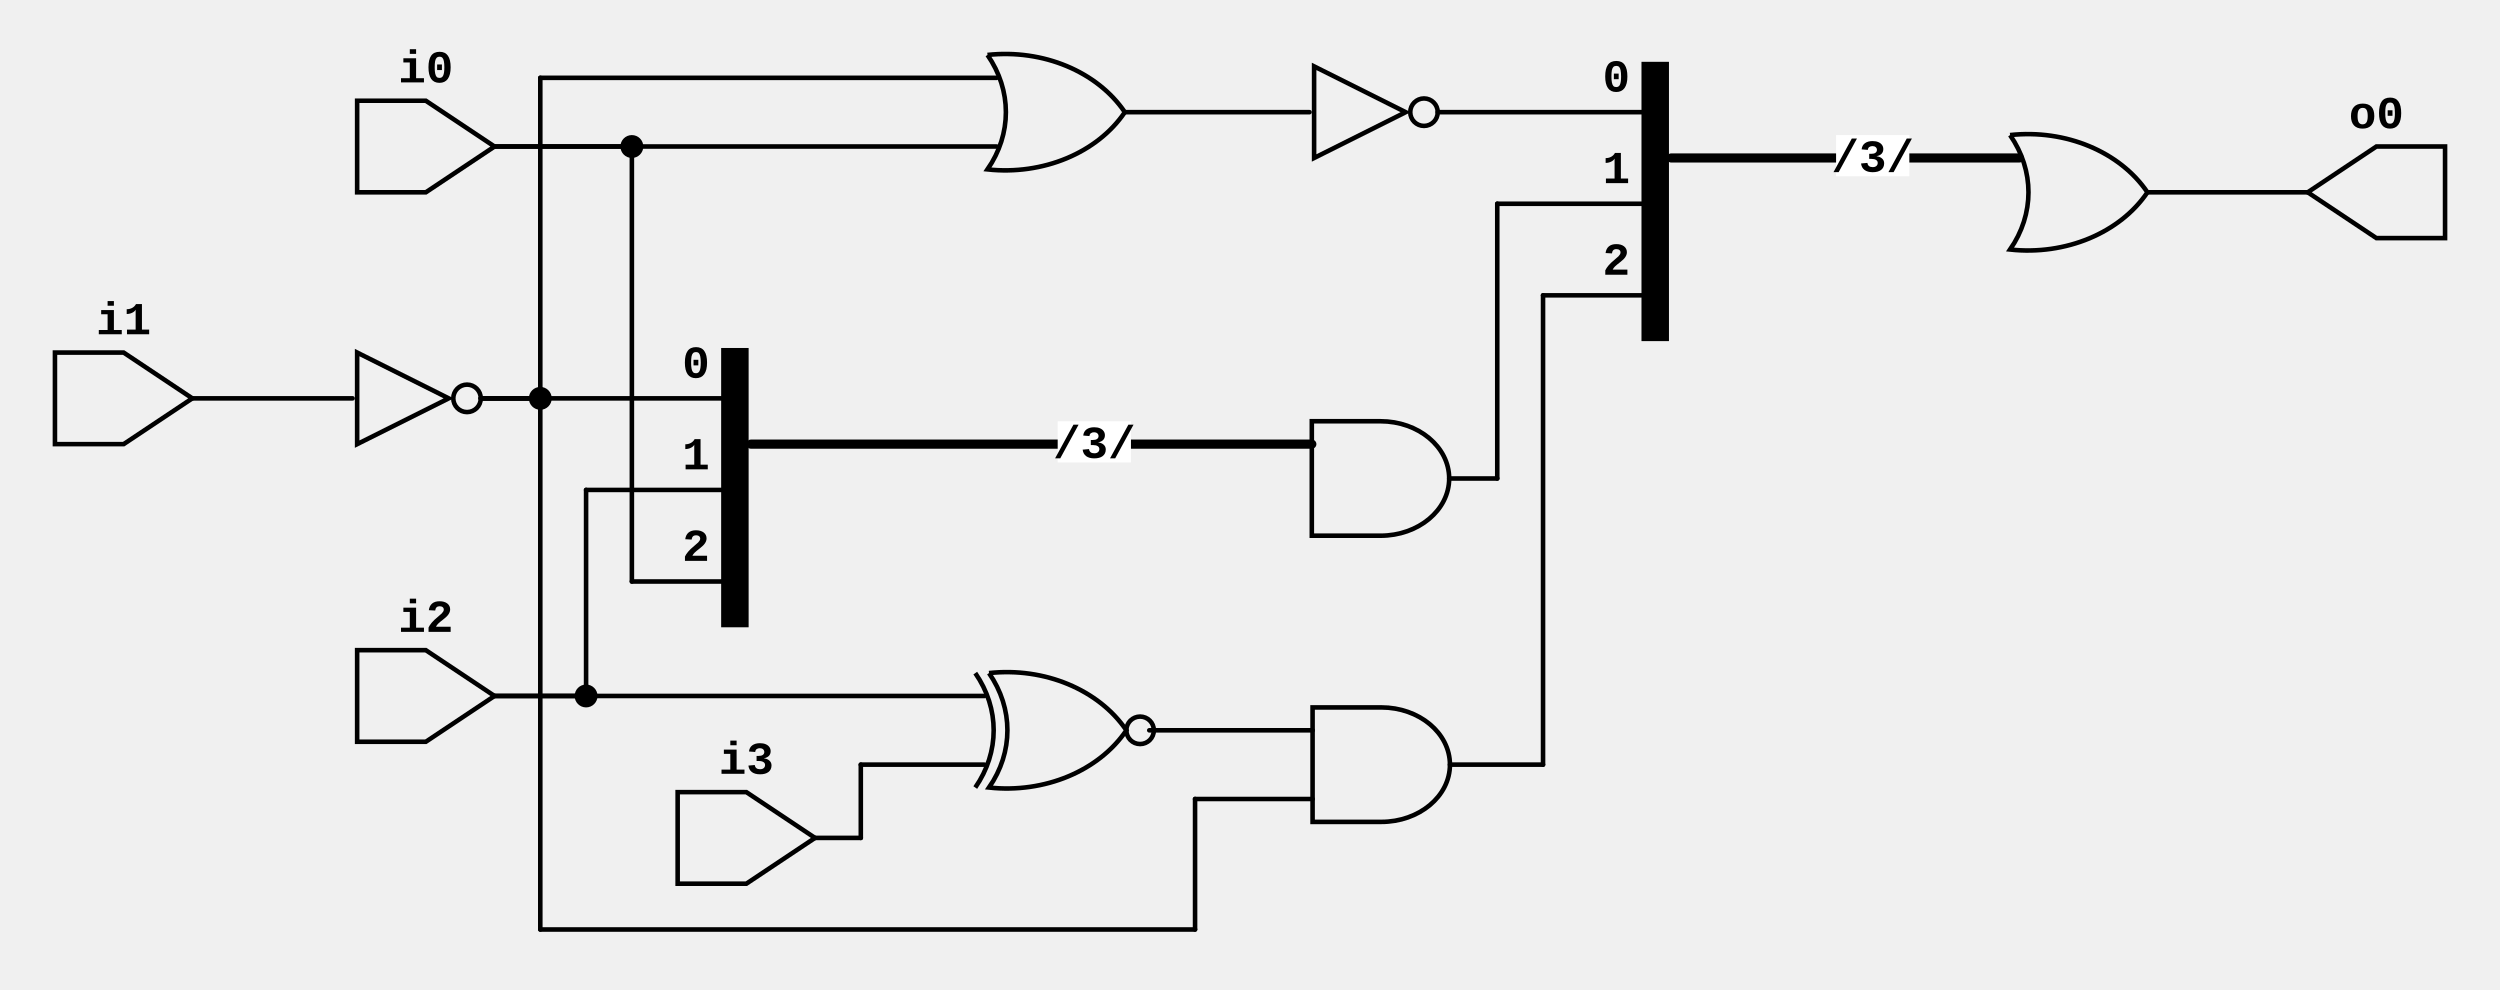
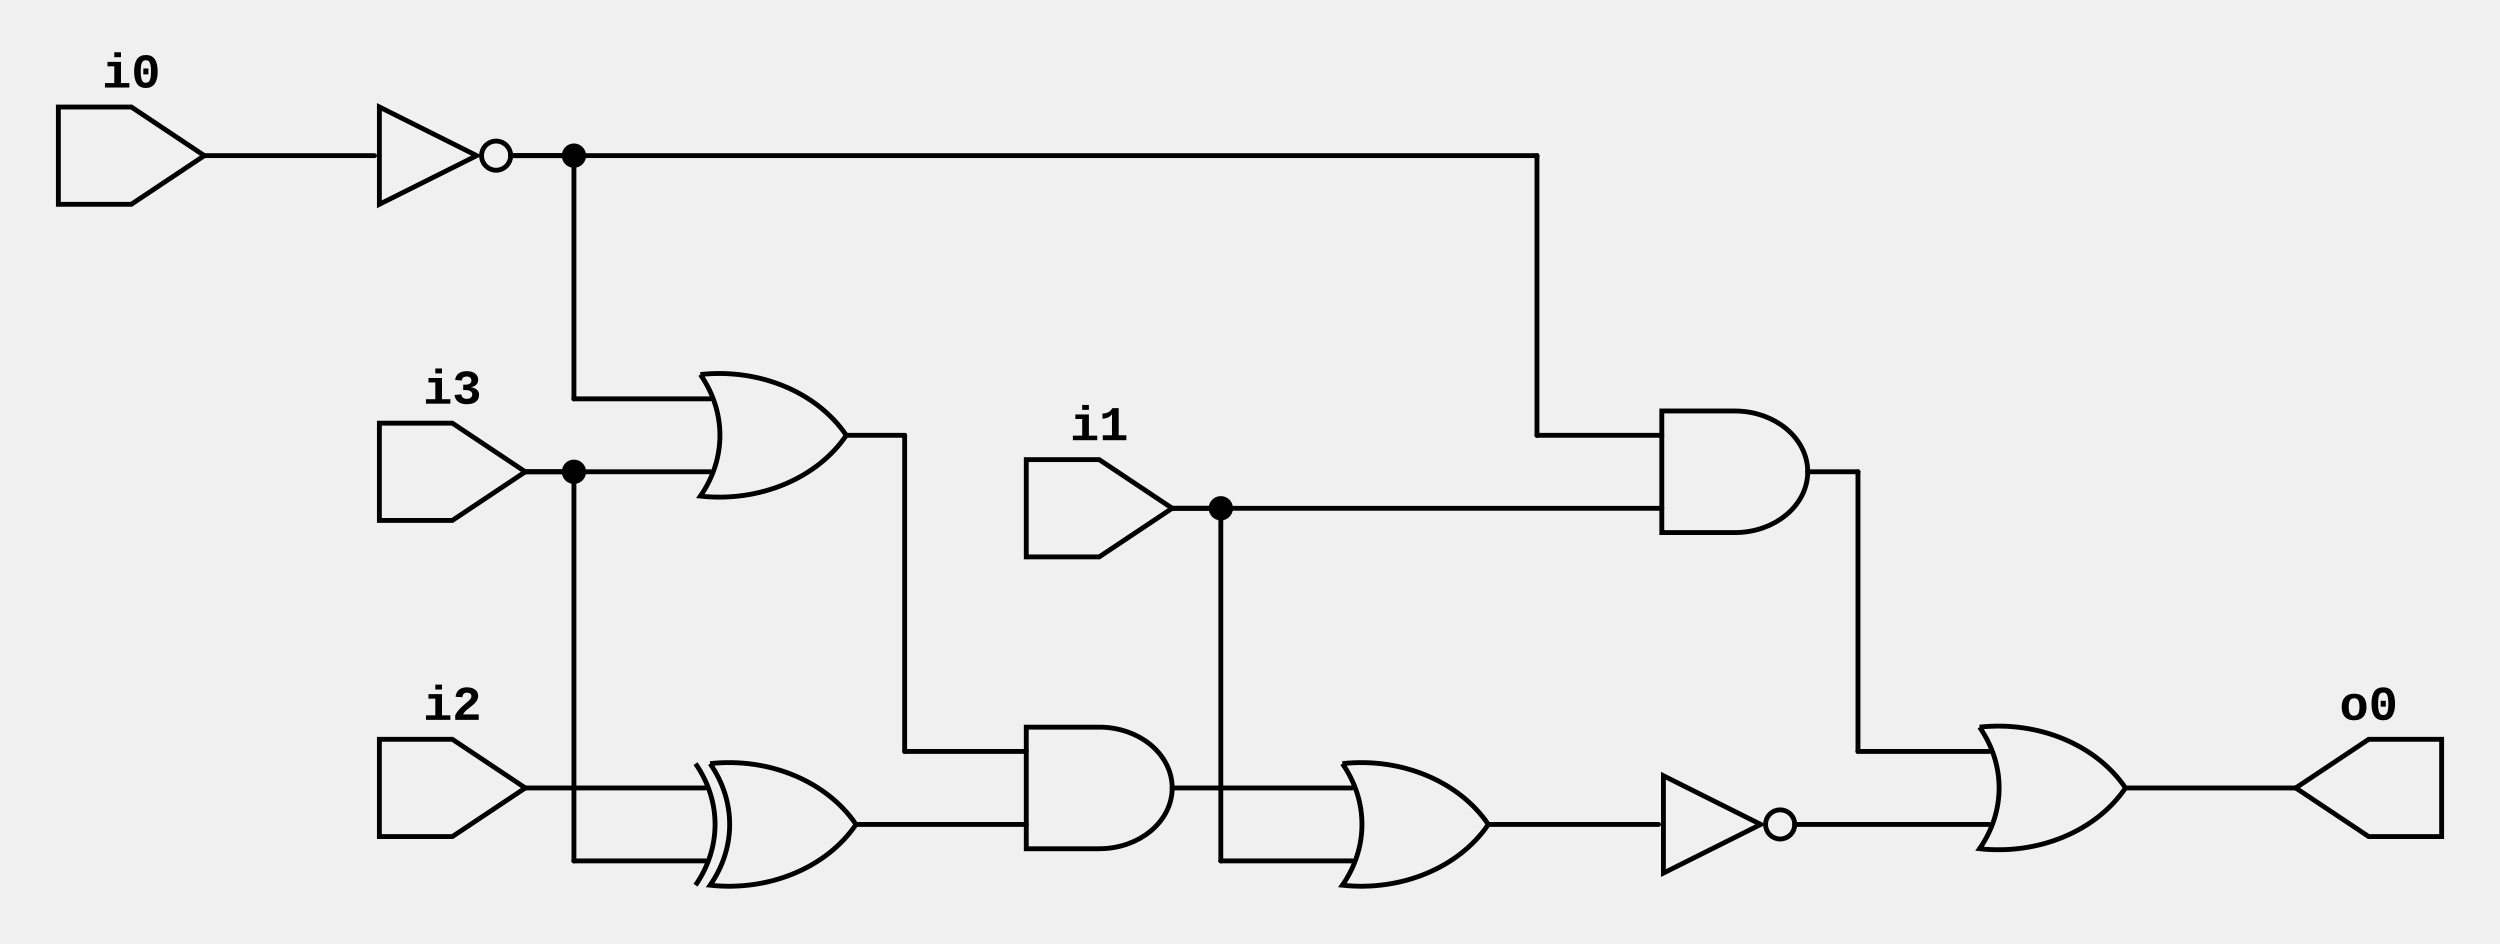
- <svg xmlns="http://www.w3.org/2000/svg" xmlns:ns1="https://github.com/nturley/netlistsvg" width="546" height="216">
+ <svg xmlns="http://www.w3.org/2000/svg" xmlns:ns1="https://github.com/nturley/netlistsvg" width="514" height="194">
  <style>svg {
  stroke:#000;
  fill:none;
}
text {
  fill:#000;
  stroke:none;
  font-size:10px;
  font-weight: bold;
  font-family: "Courier New", monospace;
}
line {
    stroke-linecap: round;
}
.nodelabel {
  text-anchor: middle;
}
.inputPortLabel {
  text-anchor: end;
}
.splitjoinBody {
  fill:#000;
}</style>
-   <g ns1:type="reduce_nxor" transform="translate(213,147)" ns1:width="33" ns1:height="25" id="cell_Xnor$9">
-     <ns1:alias val="$xnor" />
-     <ns1:alias val="$reduce_xnor" />
-     <ns1:alias val="$_XNOR_" />
-     <path d="M3,0 A30 25 0 0 1 3,25 A30 25 0 0 0 33,12.5 A30 25 0 0 0 3,0" class="cell_Xnor$9" />
-     <path d="M0,0 A30 25 0 0 1 0,25" class="cell_Xnor$9" />
-     <circle cx="36" cy="12.5" r="3" class="cell_Xnor$9" />
+   <g ns1:type="not" transform="translate(78,22)" ns1:width="30" ns1:height="20" id="cell_Inv$5">
+     <ns1:alias val="$_NOT_" />
+     <ns1:alias val="$not" />
+     <ns1:alias val="$logic_not" />
+     <path d="M0,0 L0,20 L20,10 Z" class="cell_Inv$5" />
+     <circle cx="24" cy="10" r="3" class="cell_Inv$5" />
+     <g ns1:x="-1" ns1:y="10" ns1:pid="A" />
+     <g ns1:x="27" ns1:y="10" ns1:pid="Y" />
+   </g>
+   <g ns1:type="or" transform="translate(276,157)" ns1:width="30" ns1:height="25" id="cell_Or$9">
+     <ns1:alias val="$or" />
+     <ns1:alias val="$logic_or" />
+     <ns1:alias val="$_OR_" />
+     <ns1:alias val="$reduce_or" />
+     <ns1:alias val="$reduce_bool" />
+     <path d="M0,0 A30 25 0 0 1 0,25 A30 25 0 0 0 30,12.5 A30 25 0 0 0 0,0" class="cell_Or$9" />
    <g ns1:x="2" ns1:y="5" ns1:pid="A" />
    <g ns1:x="2" ns1:y="20" ns1:pid="B" />
-     <g ns1:x="38" ns1:y="12.5" ns1:pid="Y" />
+     <g ns1:x="30" ns1:y="12.5" ns1:pid="Y" />
  </g>
-   <g ns1:type="and" transform="translate(286.6667,154.5)" ns1:width="30" ns1:height="25" id="cell_And$4">
+   <g ns1:type="and" transform="translate(211,149.5)" ns1:width="30" ns1:height="25" id="cell_And$4">
    <ns1:alias val="$and" />
    <ns1:alias val="$logic_and" />
    <ns1:alias val="$_AND_" />
    <ns1:alias val="$reduce_and" />
    <path d="M0,0 L0,25 L15,25 A15 12.5 0 0 0 15,0 Z" class="cell_And$4" />
    <g ns1:x="0" ns1:y="5" ns1:pid="A" />
    <g ns1:x="0" ns1:y="20" ns1:pid="B" />
    <g ns1:x="30" ns1:y="12.5" ns1:pid="Y" />
  </g>
-   <g ns1:type="not" transform="translate(78,77)" ns1:width="30" ns1:height="20" id="cell_Inv$7">
-     <ns1:alias val="$_NOT_" />
-     <ns1:alias val="$not" />
-     <ns1:alias val="$logic_not" />
-     <path d="M0,0 L0,20 L20,10 Z" class="cell_Inv$7" />
-     <circle cx="24" cy="10" r="3" class="cell_Inv$7" />
-     <g ns1:x="-1" ns1:y="10" ns1:pid="A" />
-     <g ns1:x="27" ns1:y="10" ns1:pid="Y" />
-   </g>
-   <g ns1:type="or" transform="translate(215.6667,12)" ns1:width="30" ns1:height="25" id="cell_Or$3">
-     <ns1:alias val="$or" />
-     <ns1:alias val="$logic_or" />
-     <ns1:alias val="$_OR_" />
-     <ns1:alias val="$reduce_or" />
-     <ns1:alias val="$reduce_bool" />
-     <path d="M0,0 A30 25 0 0 1 0,25 A30 25 0 0 0 30,12.5 A30 25 0 0 0 0,0" class="cell_Or$3" />
-     <g ns1:x="2" ns1:y="5" ns1:pid="A" />
-     <g ns1:x="2" ns1:y="20" ns1:pid="B" />
-     <g ns1:x="30" ns1:y="12.5" ns1:pid="Y" />
-   </g>
-   <g ns1:type="and" transform="translate(286.5,92)" ns1:width="30" ns1:height="25" id="cell_And$2">
+   <g ns1:type="and" transform="translate(341.6667,84.5)" ns1:width="30" ns1:height="25" id="cell_And$2">
    <ns1:alias val="$and" />
    <ns1:alias val="$logic_and" />
    <ns1:alias val="$_AND_" />
    <ns1:alias val="$reduce_and" />
    <path d="M0,0 L0,25 L15,25 A15 12.5 0 0 0 15,0 Z" class="cell_And$2" />
    <g ns1:x="0" ns1:y="5" ns1:pid="A" />
    <g ns1:x="0" ns1:y="20" ns1:pid="B" />
    <g ns1:x="30" ns1:y="12.5" ns1:pid="Y" />
  </g>
-   <g ns1:type="or" transform="translate(439,29.5)" ns1:width="30" ns1:height="25" id="cell_Or$6">
+   <g ns1:type="or" transform="translate(407,149.5)" ns1:width="30" ns1:height="25" id="cell_Or$6">
    <ns1:alias val="$or" />
    <ns1:alias val="$logic_or" />
    <ns1:alias val="$_OR_" />
    <ns1:alias val="$reduce_or" />
    <ns1:alias val="$reduce_bool" />
    <path d="M0,0 A30 25 0 0 1 0,25 A30 25 0 0 0 30,12.5 A30 25 0 0 0 0,0" class="cell_Or$6" />
    <g ns1:x="2" ns1:y="5" ns1:pid="A" />
    <g ns1:x="2" ns1:y="20" ns1:pid="B" />
    <g ns1:x="30" ns1:y="12.5" ns1:pid="Y" />
  </g>
-   <g ns1:type="not" transform="translate(287,14.5)" ns1:width="30" ns1:height="20" id="cell_Inv$1">
+   <g ns1:type="not" transform="translate(342,159.5)" ns1:width="30" ns1:height="20" id="cell_Inv$1">
    <ns1:alias val="$_NOT_" />
    <ns1:alias val="$not" />
    <ns1:alias val="$logic_not" />
    <path d="M0,0 L0,20 L20,10 Z" class="cell_Inv$1" />
    <circle cx="24" cy="10" r="3" class="cell_Inv$1" />
    <g ns1:x="-1" ns1:y="10" ns1:pid="A" />
    <g ns1:x="27" ns1:y="10" ns1:pid="Y" />
  </g>
-   <g ns1:type="inputExt" transform="translate(78,22)" ns1:width="30" ns1:height="20" id="cell_i0">
+   <g ns1:type="or" transform="translate(144,77)" ns1:width="30" ns1:height="25" id="cell_Or$10">
+     <ns1:alias val="$or" />
+     <ns1:alias val="$logic_or" />
+     <ns1:alias val="$_OR_" />
+     <ns1:alias val="$reduce_or" />
+     <ns1:alias val="$reduce_bool" />
+     <path d="M0,0 A30 25 0 0 1 0,25 A30 25 0 0 0 30,12.5 A30 25 0 0 0 0,0" class="cell_Or$10" />
+     <g ns1:x="2" ns1:y="5" ns1:pid="A" />
+     <g ns1:x="2" ns1:y="20" ns1:pid="B" />
+     <g ns1:x="30" ns1:y="12.5" ns1:pid="Y" />
+   </g>
+   <g ns1:type="reduce_xor" transform="translate(143,157)" ns1:width="33" ns1:height="25" id="cell_Xor$8">
+     <ns1:alias val="$xor" />
+     <ns1:alias val="$reduce_xor" />
+     <ns1:alias val="$_XOR_" />
+     <path d="M3,0 A30 25 0 0 1 3,25 A30 25 0 0 0 33,12.5 A30 25 0 0 0 3,0" class="cell_Xor$8" />
+     <path d="M0,0 A30 25 0 0 1 0,25" class="cell_Xor$8" />
+     <g ns1:x="2" ns1:y="5" ns1:pid="A" />
+     <g ns1:x="2" ns1:y="20" ns1:pid="B" />
+     <g ns1:x="33" ns1:y="12.5" ns1:pid="Y" />
+   </g>
+   <g ns1:type="inputExt" transform="translate(12,22)" ns1:width="30" ns1:height="20" id="cell_i0">
    <text x="15" y="-4" class="nodelabel cell_i0" ns1:attribute="ref">i0</text>
    <ns1:alias val="$_inputExt_" />
    <path d="M0,0 L0,20 L15,20 L30,10 L15,0 Z" class="cell_i0" />
    <g ns1:x="30" ns1:y="10" ns1:pid="Y" />
  </g>
-   <g ns1:type="inputExt" transform="translate(148,173)" ns1:width="30" ns1:height="20" id="cell_i3">
+   <g ns1:type="inputExt" transform="translate(78,87)" ns1:width="30" ns1:height="20" id="cell_i3">
    <text x="15" y="-4" class="nodelabel cell_i3" ns1:attribute="ref">i3</text>
    <ns1:alias val="$_inputExt_" />
    <path d="M0,0 L0,20 L15,20 L30,10 L15,0 Z" class="cell_i3" />
    <g ns1:x="30" ns1:y="10" ns1:pid="Y" />
  </g>
-   <g ns1:type="inputExt" transform="translate(12,77)" ns1:width="30" ns1:height="20" id="cell_i1">
+   <g ns1:type="inputExt" transform="translate(211,94.5)" ns1:width="30" ns1:height="20" id="cell_i1">
    <text x="15" y="-4" class="nodelabel cell_i1" ns1:attribute="ref">i1</text>
    <ns1:alias val="$_inputExt_" />
    <path d="M0,0 L0,20 L15,20 L30,10 L15,0 Z" class="cell_i1" />
    <g ns1:x="30" ns1:y="10" ns1:pid="Y" />
  </g>
-   <g ns1:type="inputExt" transform="translate(78,142)" ns1:width="30" ns1:height="20" id="cell_i2">
+   <g ns1:type="inputExt" transform="translate(78,152)" ns1:width="30" ns1:height="20" id="cell_i2">
    <text x="15" y="-4" class="nodelabel cell_i2" ns1:attribute="ref">i2</text>
    <ns1:alias val="$_inputExt_" />
    <path d="M0,0 L0,20 L15,20 L30,10 L15,0 Z" class="cell_i2" />
    <g ns1:x="30" ns1:y="10" ns1:pid="Y" />
  </g>
-   <g ns1:type="outputExt" transform="translate(504,32)" ns1:width="30" ns1:height="20" id="cell_o0">
+   <g ns1:type="outputExt" transform="translate(472,152)" ns1:width="30" ns1:height="20" id="cell_o0">
    <text x="15" y="-4" class="nodelabel cell_o0" ns1:attribute="ref">o0</text>
    <ns1:alias val="$_outputExt_" />
    <path d="M30,0 L30,20 L15,20 L0,10 L15,0 Z" class="cell_o0" />
    <g ns1:x="0" ns1:y="10" ns1:pid="A" />
  </g>
-   <g ns1:type="join" transform="translate(158,76.5)" ns1:width="4" ns1:height="40" id="cell_$join$,7,10,0,">
-     <rect width="5" height="60" class="splitjoinBody" ns1:generic="body" />
-     <ns1:alias val="$_join_" />
-     <g ns1:x="5" ns1:y="20" ns1:pid="out" />
-     <g transform="translate(0,10)" ns1:x="0" ns1:y="10" ns1:pid="in0">
-       <text x="-3" y="-4" class="inputPortLabel">0</text>
-     </g>
-     <g transform="translate(0,30)" ns1:x="0" ns1:y="10" ns1:pid="in0">
-       <text x="-3" y="-4" class="inputPortLabel">1</text>
-     </g>
-     <g transform="translate(0,50)" ns1:x="0" ns1:y="10" ns1:pid="in0">
-       <text x="-3" y="-4" class="inputPortLabel">2</text>
-     </g>
-   </g>
-   <g ns1:type="join" transform="translate(359,14)" ns1:width="4" ns1:height="40" id="cell_$join$,1,2,4,">
-     <rect width="5" height="60" class="splitjoinBody" ns1:generic="body" />
-     <ns1:alias val="$_join_" />
-     <g ns1:x="5" ns1:y="20" ns1:pid="out" />
-     <g transform="translate(0,10)" ns1:x="0" ns1:y="10" ns1:pid="in0">
-       <text x="-3" y="-4" class="inputPortLabel">0</text>
-     </g>
-     <g transform="translate(0,30)" ns1:x="0" ns1:y="10" ns1:pid="in0">
-       <text x="-3" y="-4" class="inputPortLabel">1</text>
-     </g>
-     <g transform="translate(0,50)" ns1:x="0" ns1:y="10" ns1:pid="in0">
-       <text x="-3" y="-4" class="inputPortLabel">2</text>
-     </g>
-   </g>
-   <line x1="108" x2="215" y1="152" y2="152" class="net_10 width_1" style="stroke-width: 1" />
-   <line x1="108" x2="128" y1="152" y2="152" class="net_10 width_1" style="stroke-width: 1" />
-   <line x1="128" x2="128" y1="152" y2="107" class="net_10 width_1" style="stroke-width: 1" />
-   <circle cx="128" cy="152" r="2" style="fill:#000" class="net_10 width_1" />
-   <line x1="128" x2="158" y1="107" y2="107" class="net_10 width_1" style="stroke-width: 1" />
-   <line x1="178" x2="188" y1="183" y2="183" class="net_8 width_1" style="stroke-width: 1" />
-   <line x1="188" x2="188" y1="183" y2="167" class="net_8 width_1" style="stroke-width: 1" />
-   <line x1="188" x2="215" y1="167" y2="167" class="net_8 width_1" style="stroke-width: 1" />
-   <line x1="251" x2="286.667" y1="159.5" y2="159.5" class="net_9 width_1" style="stroke-width: 1" />
-   <line x1="105" x2="118" y1="87" y2="87" class="net_7 width_1" style="stroke-width: 1" />
-   <line x1="118" x2="118" y1="87" y2="203" class="net_7 width_1" style="stroke-width: 1" />
-   <line x1="118" x2="261" y1="203" y2="203" class="net_7 width_1" style="stroke-width: 1" />
-   <line x1="261" x2="261" y1="203" y2="174.5" class="net_7 width_1" style="stroke-width: 1" />
-   <circle cx="118" cy="87" r="2" style="fill:#000" class="net_7 width_1" />
-   <line x1="261" x2="286.667" y1="174.5" y2="174.5" class="net_7 width_1" style="stroke-width: 1" />
-   <line x1="105" x2="118" y1="87" y2="87" class="net_7 width_1" style="stroke-width: 1" />
-   <line x1="118" x2="118" y1="87" y2="17" class="net_7 width_1" style="stroke-width: 1" />
-   <line x1="118" x2="217.667" y1="17" y2="17" class="net_7 width_1" style="stroke-width: 1" />
-   <line x1="105" x2="158" y1="87" y2="87" class="net_7 width_1" style="stroke-width: 1" />
-   <line x1="42" x2="77" y1="87" y2="87" class="net_5 width_1" style="stroke-width: 1" />
-   <line x1="108" x2="217.667" y1="32" y2="32" class="net_0 width_1" style="stroke-width: 1" />
-   <line x1="108" x2="138" y1="32" y2="32" class="net_0 width_1" style="stroke-width: 1" />
-   <line x1="138" x2="138" y1="32" y2="127" class="net_0 width_1" style="stroke-width: 1" />
-   <circle cx="138" cy="32" r="2" style="fill:#000" class="net_0 width_1" />
-   <line x1="138" x2="158" y1="127" y2="127" class="net_0 width_1" style="stroke-width: 1" />
-   <line x1="164" x2="286.5" y1="97" y2="97" class="net_7,10,0 width_3" style="stroke-width: 2" />
-   <line x1="365" x2="441" y1="34.5" y2="34.5" class="net_1,2,4 width_3" style="stroke-width: 2" />
-   <line x1="245.667" x2="286" y1="24.5" y2="24.5" class="net_3 width_1" style="stroke-width: 1" />
-   <line x1="469" x2="504" y1="42" y2="42" class="net_6 width_1" style="stroke-width: 1" />
-   <line x1="314" x2="359" y1="24.5" y2="24.5" class="net_1 width_1" style="stroke-width: 1" />
-   <line x1="316.5" x2="327" y1="104.5" y2="104.5" class="net_2 width_1" style="stroke-width: 1" />
-   <line x1="327" x2="327" y1="104.5" y2="44.5" class="net_2 width_1" style="stroke-width: 1" />
-   <line x1="327" x2="359" y1="44.5" y2="44.5" class="net_2 width_1" style="stroke-width: 1" />
-   <line x1="316.667" x2="337" y1="167" y2="167" class="net_4 width_1" style="stroke-width: 1" />
-   <line x1="337" x2="337" y1="167" y2="64.5" class="net_4 width_1" style="stroke-width: 1" />
-   <line x1="337" x2="359" y1="64.5" y2="64.5" class="net_4 width_1" style="stroke-width: 1" />
-   <rect x="231" y="92" width="16" height="9" class="net_7,10,0 width_3 busLabel_3" style="fill: white; stroke: none" />
-   <text x="230" y="100" class="net_7,10,0 width_3 busLabel_3">/3/</text>
-   <rect x="401" y="29.5" width="16" height="9" class="net_1,2,4 width_3 busLabel_3" style="fill: white; stroke: none" />
-   <text x="400" y="37.5" class="net_1,2,4 width_3 busLabel_3">/3/</text>
+   <line x1="42" x2="77" y1="32" y2="32" class="net_0 width_1" style="stroke-width: 1" />
+   <line x1="241" x2="278" y1="162" y2="162" class="net_4 width_1" style="stroke-width: 1" />
+   <line x1="241" x2="251" y1="104.5" y2="104.5" class="net_7 width_1" style="stroke-width: 1" />
+   <line x1="251" x2="251" y1="104.5" y2="177" class="net_7 width_1" style="stroke-width: 1" />
+   <circle cx="251" cy="104.5" r="2" style="fill:#000" class="net_7 width_1" />
+   <line x1="251" x2="278" y1="177" y2="177" class="net_7 width_1" style="stroke-width: 1" />
+   <line x1="241" x2="341.667" y1="104.5" y2="104.5" class="net_7 width_1" style="stroke-width: 1" />
+   <line x1="174" x2="186" y1="89.5" y2="89.5" class="net_10 width_1" style="stroke-width: 1" />
+   <line x1="186" x2="186" y1="89.5" y2="154.5" class="net_10 width_1" style="stroke-width: 1" />
+   <line x1="186" x2="211" y1="154.5" y2="154.5" class="net_10 width_1" style="stroke-width: 1" />
+   <line x1="176" x2="211" y1="169.5" y2="169.5" class="net_8 width_1" style="stroke-width: 1" />
+   <line x1="105" x2="316" y1="32" y2="32" class="net_5 width_1" style="stroke-width: 1" />
+   <line x1="316" x2="316" y1="32" y2="89.5" class="net_5 width_1" style="stroke-width: 1" />
+   <line x1="316" x2="341.667" y1="89.5" y2="89.5" class="net_5 width_1" style="stroke-width: 1" />
+   <line x1="105" x2="118" y1="32" y2="32" class="net_5 width_1" style="stroke-width: 1" />
+   <line x1="118" x2="118" y1="32" y2="82" class="net_5 width_1" style="stroke-width: 1" />
+   <circle cx="118" cy="32" r="2" style="fill:#000" class="net_5 width_1" />
+   <line x1="118" x2="146" y1="82" y2="82" class="net_5 width_1" style="stroke-width: 1" />
+   <line x1="371.667" x2="382" y1="97" y2="97" class="net_2 width_1" style="stroke-width: 1" />
+   <line x1="382" x2="382" y1="97" y2="154.5" class="net_2 width_1" style="stroke-width: 1" />
+   <line x1="382" x2="409" y1="154.5" y2="154.5" class="net_2 width_1" style="stroke-width: 1" />
+   <line x1="369" x2="409" y1="169.5" y2="169.5" class="net_1 width_1" style="stroke-width: 1" />
+   <line x1="306" x2="341" y1="169.5" y2="169.5" class="net_9 width_1" style="stroke-width: 1" />
+   <line x1="108" x2="146" y1="97" y2="97" class="net_11 width_1" style="stroke-width: 1" />
+   <line x1="108" x2="118" y1="97" y2="97" class="net_11 width_1" style="stroke-width: 1" />
+   <line x1="118" x2="118" y1="97" y2="177" class="net_11 width_1" style="stroke-width: 1" />
+   <circle cx="118" cy="97" r="2" style="fill:#000" class="net_11 width_1" />
+   <line x1="118" x2="145" y1="177" y2="177" class="net_11 width_1" style="stroke-width: 1" />
+   <line x1="108" x2="145" y1="162" y2="162" class="net_3 width_1" style="stroke-width: 1" />
+   <line x1="437" x2="472" y1="162" y2="162" class="net_6 width_1" style="stroke-width: 1" />
</svg>
